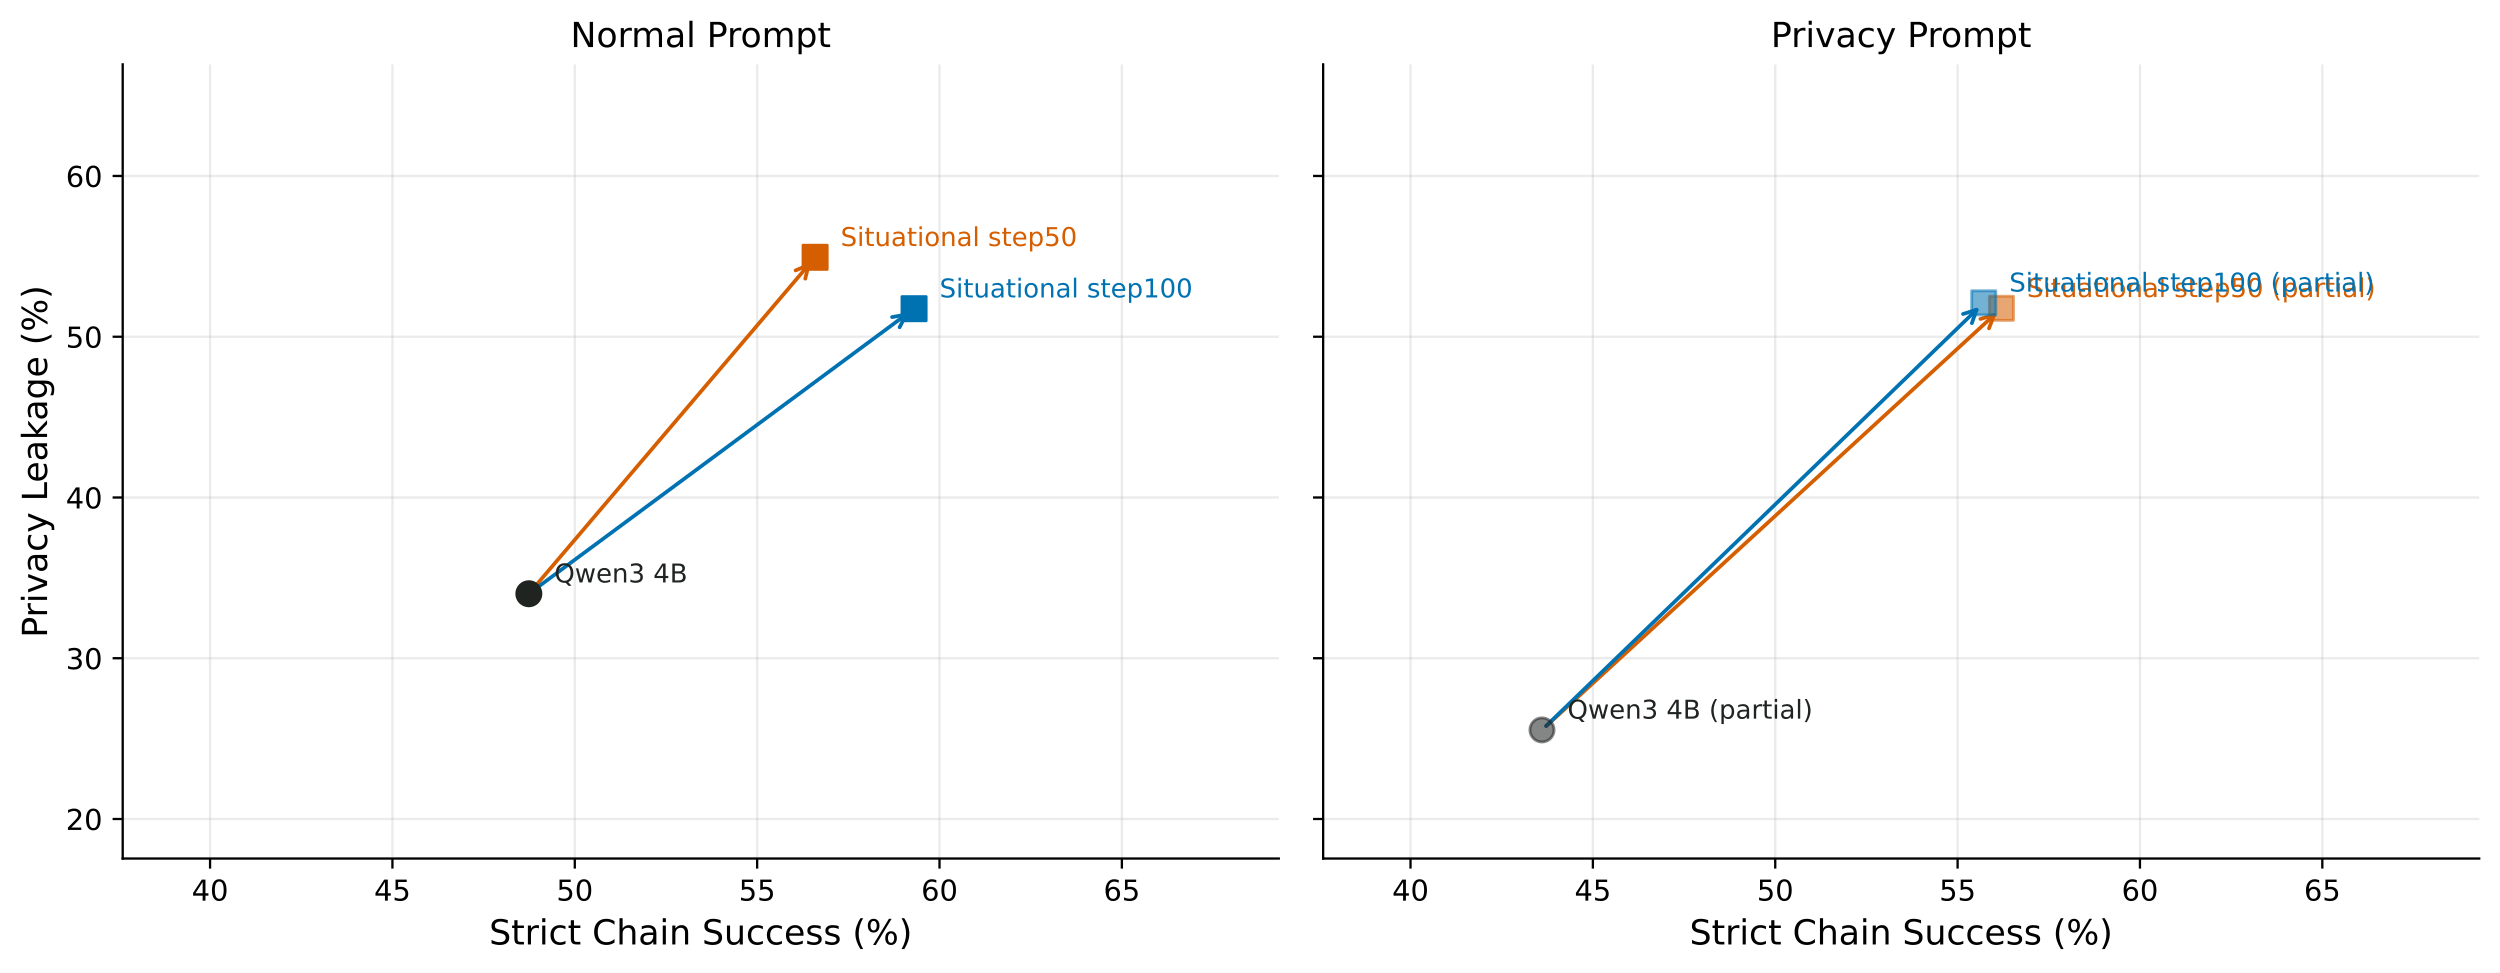
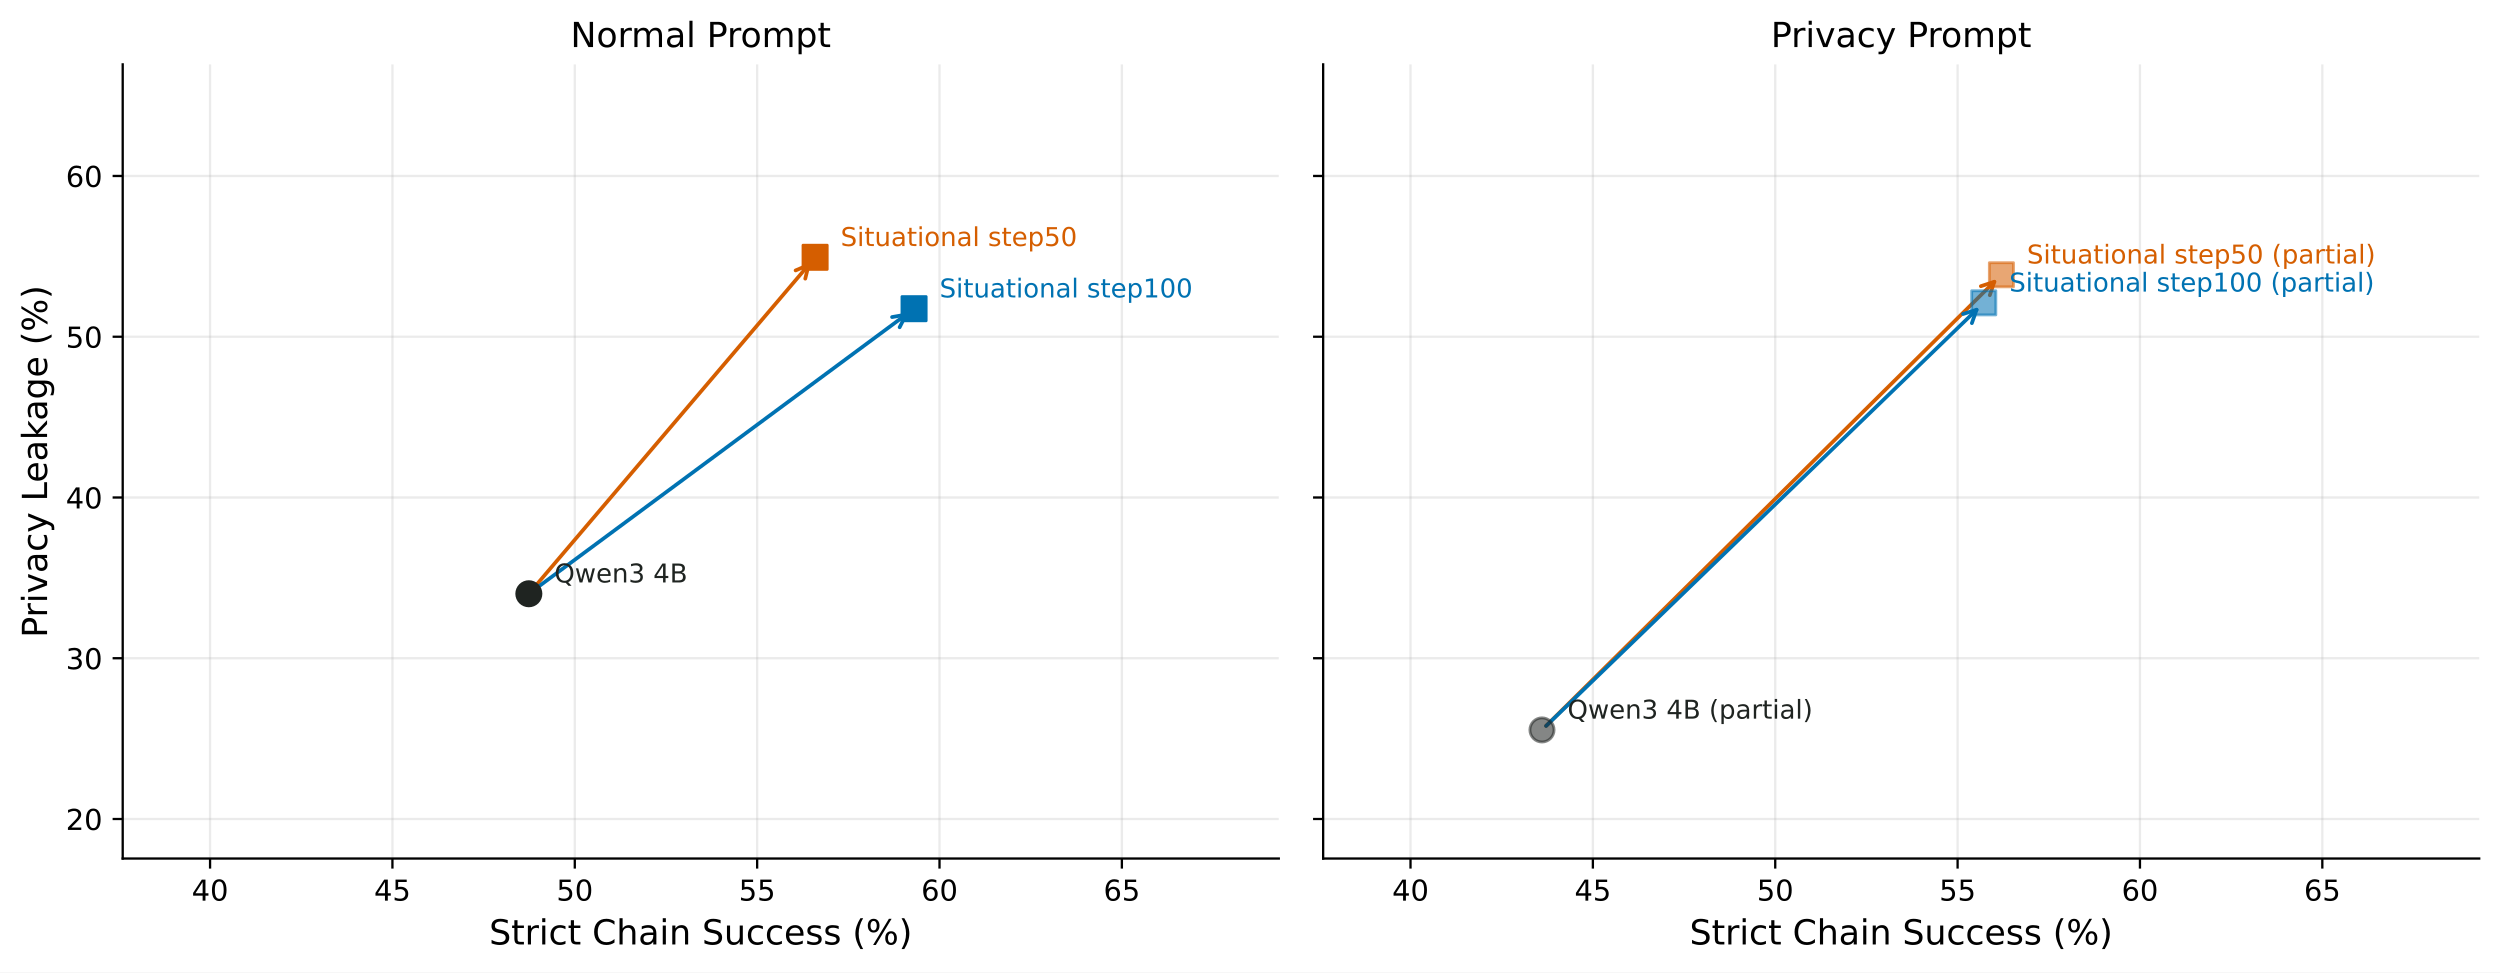
<svg xmlns="http://www.w3.org/2000/svg" xmlns:xlink="http://www.w3.org/1999/xlink" width="866.706pt" height="337.13pt" viewBox="0 0 866.706 337.13" version="1.1">
  <defs>
    <style type="text/css">*{stroke-linejoin: round; stroke-linecap: butt}</style>
  </defs>
  <g id="figure_1">
    <g id="patch_1">
      <path d="M 0 337.13 L 866.706 337.13 L 866.706 0 L 0 0 z " style="fill: #ffffff" />
    </g>
    <g id="axes_1">
      <g id="patch_2">
        <path d="M 42.539 297.638 L 443.333 297.638 L 443.333 22.318 L 42.539 22.318 z " style="fill: #ffffff" />
      </g>
      <g id="matplotlib.axis_1">
        <g id="xtick_1">
          <g id="line2d_1">
-             <path d="M 72.826 297.638 L 72.826 22.318 " clip-path="url(#p9b11395cad)" style="fill: none; stroke: #b0b0b0; stroke-opacity: 0.25; stroke-width: 0.8; stroke-linecap: square" />
+             <path d="M 72.826 297.638 L 72.826 22.318 " clip-path="url(#p62e63df854)" style="fill: none; stroke: #b0b0b0; stroke-opacity: 0.25; stroke-width: 0.8; stroke-linecap: square" />
          </g>
          <g id="line2d_2">
            <defs>
-               <path id="m1a7036f1f3" d="M 0 0 L 0 3.5 " style="stroke: #000000; stroke-width: 0.8" />
+               <path id="mc1a164fa19" d="M 0 0 L 0 3.5 " style="stroke: #000000; stroke-width: 0.8" />
            </defs>
            <g>
-               <use xlink:href="#m1a7036f1f3" x="72.826" y="297.638" style="stroke: #000000; stroke-width: 0.8" />
+               <use xlink:href="#mc1a164fa19" x="72.826" y="297.638" style="stroke: #000000; stroke-width: 0.8" />
            </g>
          </g>
          <g id="text_1">
            <text style="font-size: 10px; font-family: 'DejaVu Sans', 'Bitstream Vera Sans', 'Computer Modern Sans Serif', 'Lucida Grande', 'Verdana', 'Geneva', 'Lucid', 'Arial', 'Helvetica', 'Avant Garde', sans-serif; text-anchor: middle" x="72.826" y="312.237" transform="rotate(-0 72.82617 312.2366)">40</text>
          </g>
        </g>
        <g id="xtick_2">
          <g id="line2d_3">
-             <path d="M 136.047 297.638 L 136.047 22.318 " clip-path="url(#p9b11395cad)" style="fill: none; stroke: #b0b0b0; stroke-opacity: 0.25; stroke-width: 0.8; stroke-linecap: square" />
+             <path d="M 136.047 297.638 L 136.047 22.318 " clip-path="url(#p62e63df854)" style="fill: none; stroke: #b0b0b0; stroke-opacity: 0.25; stroke-width: 0.8; stroke-linecap: square" />
          </g>
          <g id="line2d_4">
            <g>
-               <use xlink:href="#m1a7036f1f3" x="136.047" y="297.638" style="stroke: #000000; stroke-width: 0.8" />
+               <use xlink:href="#mc1a164fa19" x="136.047" y="297.638" style="stroke: #000000; stroke-width: 0.8" />
            </g>
          </g>
          <g id="text_2">
            <text style="font-size: 10px; font-family: 'DejaVu Sans', 'Bitstream Vera Sans', 'Computer Modern Sans Serif', 'Lucida Grande', 'Verdana', 'Geneva', 'Lucid', 'Arial', 'Helvetica', 'Avant Garde', sans-serif; text-anchor: middle" x="136.047" y="312.237" transform="rotate(-0 136.0475 312.2366)">45</text>
          </g>
        </g>
        <g id="xtick_3">
          <g id="line2d_5">
-             <path d="M 199.269 297.638 L 199.269 22.318 " clip-path="url(#p9b11395cad)" style="fill: none; stroke: #b0b0b0; stroke-opacity: 0.25; stroke-width: 0.8; stroke-linecap: square" />
+             <path d="M 199.269 297.638 L 199.269 22.318 " clip-path="url(#p62e63df854)" style="fill: none; stroke: #b0b0b0; stroke-opacity: 0.25; stroke-width: 0.8; stroke-linecap: square" />
          </g>
          <g id="line2d_6">
            <g>
-               <use xlink:href="#m1a7036f1f3" x="199.269" y="297.638" style="stroke: #000000; stroke-width: 0.8" />
+               <use xlink:href="#mc1a164fa19" x="199.269" y="297.638" style="stroke: #000000; stroke-width: 0.8" />
            </g>
          </g>
          <g id="text_3">
            <text style="font-size: 10px; font-family: 'DejaVu Sans', 'Bitstream Vera Sans', 'Computer Modern Sans Serif', 'Lucida Grande', 'Verdana', 'Geneva', 'Lucid', 'Arial', 'Helvetica', 'Avant Garde', sans-serif; text-anchor: middle" x="199.269" y="312.237" transform="rotate(-0 199.2688 312.2366)">50</text>
          </g>
        </g>
        <g id="xtick_4">
          <g id="line2d_7">
-             <path d="M 262.49 297.638 L 262.49 22.318 " clip-path="url(#p9b11395cad)" style="fill: none; stroke: #b0b0b0; stroke-opacity: 0.25; stroke-width: 0.8; stroke-linecap: square" />
+             <path d="M 262.49 297.638 L 262.49 22.318 " clip-path="url(#p62e63df854)" style="fill: none; stroke: #b0b0b0; stroke-opacity: 0.25; stroke-width: 0.8; stroke-linecap: square" />
          </g>
          <g id="line2d_8">
            <g>
-               <use xlink:href="#m1a7036f1f3" x="262.49" y="297.638" style="stroke: #000000; stroke-width: 0.8" />
+               <use xlink:href="#mc1a164fa19" x="262.49" y="297.638" style="stroke: #000000; stroke-width: 0.8" />
            </g>
          </g>
          <g id="text_4">
            <text style="font-size: 10px; font-family: 'DejaVu Sans', 'Bitstream Vera Sans', 'Computer Modern Sans Serif', 'Lucida Grande', 'Verdana', 'Geneva', 'Lucid', 'Arial', 'Helvetica', 'Avant Garde', sans-serif; text-anchor: middle" x="262.49" y="312.237" transform="rotate(-0 262.4901 312.2366)">55</text>
          </g>
        </g>
        <g id="xtick_5">
          <g id="line2d_9">
-             <path d="M 325.711 297.638 L 325.711 22.318 " clip-path="url(#p9b11395cad)" style="fill: none; stroke: #b0b0b0; stroke-opacity: 0.25; stroke-width: 0.8; stroke-linecap: square" />
+             <path d="M 325.711 297.638 L 325.711 22.318 " clip-path="url(#p62e63df854)" style="fill: none; stroke: #b0b0b0; stroke-opacity: 0.25; stroke-width: 0.8; stroke-linecap: square" />
          </g>
          <g id="line2d_10">
            <g>
-               <use xlink:href="#m1a7036f1f3" x="325.711" y="297.638" style="stroke: #000000; stroke-width: 0.8" />
+               <use xlink:href="#mc1a164fa19" x="325.711" y="297.638" style="stroke: #000000; stroke-width: 0.8" />
            </g>
          </g>
          <g id="text_5">
            <text style="font-size: 10px; font-family: 'DejaVu Sans', 'Bitstream Vera Sans', 'Computer Modern Sans Serif', 'Lucida Grande', 'Verdana', 'Geneva', 'Lucid', 'Arial', 'Helvetica', 'Avant Garde', sans-serif; text-anchor: middle" x="325.711" y="312.237" transform="rotate(-0 325.7114 312.2366)">60</text>
          </g>
        </g>
        <g id="xtick_6">
          <g id="line2d_11">
-             <path d="M 388.933 297.638 L 388.933 22.318 " clip-path="url(#p9b11395cad)" style="fill: none; stroke: #b0b0b0; stroke-opacity: 0.25; stroke-width: 0.8; stroke-linecap: square" />
+             <path d="M 388.933 297.638 L 388.933 22.318 " clip-path="url(#p62e63df854)" style="fill: none; stroke: #b0b0b0; stroke-opacity: 0.25; stroke-width: 0.8; stroke-linecap: square" />
          </g>
          <g id="line2d_12">
            <g>
-               <use xlink:href="#m1a7036f1f3" x="388.933" y="297.638" style="stroke: #000000; stroke-width: 0.8" />
+               <use xlink:href="#mc1a164fa19" x="388.933" y="297.638" style="stroke: #000000; stroke-width: 0.8" />
            </g>
          </g>
          <g id="text_6">
            <text style="font-size: 10px; font-family: 'DejaVu Sans', 'Bitstream Vera Sans', 'Computer Modern Sans Serif', 'Lucida Grande', 'Verdana', 'Geneva', 'Lucid', 'Arial', 'Helvetica', 'Avant Garde', sans-serif; text-anchor: middle" x="388.933" y="312.237" transform="rotate(-0 388.9328 312.2366)">65</text>
          </g>
        </g>
        <g id="text_7">
          <text style="font-size: 12px; font-family: 'DejaVu Sans', 'Bitstream Vera Sans', 'Computer Modern Sans Serif', 'Lucida Grande', 'Verdana', 'Geneva', 'Lucid', 'Arial', 'Helvetica', 'Avant Garde', sans-serif; text-anchor: middle" x="242.936" y="327.434" transform="rotate(-0 242.9356 327.4344)">Strict Chain Success (%)</text>
        </g>
      </g>
      <g id="matplotlib.axis_2">
        <g id="ytick_1">
          <g id="line2d_13">
-             <path d="M 42.539 283.932 L 443.333 283.932 " clip-path="url(#p9b11395cad)" style="fill: none; stroke: #b0b0b0; stroke-opacity: 0.25; stroke-width: 0.8; stroke-linecap: square" />
+             <path d="M 42.539 283.932 L 443.333 283.932 " clip-path="url(#p62e63df854)" style="fill: none; stroke: #b0b0b0; stroke-opacity: 0.25; stroke-width: 0.8; stroke-linecap: square" />
          </g>
          <g id="line2d_14">
            <defs>
-               <path id="m51f4a30ab0" d="M 0 0 L -3.5 0 " style="stroke: #000000; stroke-width: 0.8" />
+               <path id="m918d86590e" d="M 0 0 L -3.5 0 " style="stroke: #000000; stroke-width: 0.8" />
            </defs>
            <g>
-               <use xlink:href="#m51f4a30ab0" x="42.539" y="283.932" style="stroke: #000000; stroke-width: 0.8" />
+               <use xlink:href="#m918d86590e" x="42.539" y="283.932" style="stroke: #000000; stroke-width: 0.8" />
            </g>
          </g>
          <g id="text_8">
            <text style="font-size: 10px; font-family: 'DejaVu Sans', 'Bitstream Vera Sans', 'Computer Modern Sans Serif', 'Lucida Grande', 'Verdana', 'Geneva', 'Lucid', 'Arial', 'Helvetica', 'Avant Garde', sans-serif; text-anchor: end" x="35.539" y="287.731" transform="rotate(-0 35.53875 287.7312)">20</text>
          </g>
        </g>
        <g id="ytick_2">
          <g id="line2d_15">
-             <path d="M 42.539 228.201 L 443.333 228.201 " clip-path="url(#p9b11395cad)" style="fill: none; stroke: #b0b0b0; stroke-opacity: 0.25; stroke-width: 0.8; stroke-linecap: square" />
+             <path d="M 42.539 228.201 L 443.333 228.201 " clip-path="url(#p62e63df854)" style="fill: none; stroke: #b0b0b0; stroke-opacity: 0.25; stroke-width: 0.8; stroke-linecap: square" />
          </g>
          <g id="line2d_16">
            <g>
-               <use xlink:href="#m51f4a30ab0" x="42.539" y="228.201" style="stroke: #000000; stroke-width: 0.8" />
+               <use xlink:href="#m918d86590e" x="42.539" y="228.201" style="stroke: #000000; stroke-width: 0.8" />
            </g>
          </g>
          <g id="text_9">
            <text style="font-size: 10px; font-family: 'DejaVu Sans', 'Bitstream Vera Sans', 'Computer Modern Sans Serif', 'Lucida Grande', 'Verdana', 'Geneva', 'Lucid', 'Arial', 'Helvetica', 'Avant Garde', sans-serif; text-anchor: end" x="35.539" y="232" transform="rotate(-0 35.53875 231.9997)">30</text>
          </g>
        </g>
        <g id="ytick_3">
          <g id="line2d_17">
-             <path d="M 42.539 172.469 L 443.333 172.469 " clip-path="url(#p9b11395cad)" style="fill: none; stroke: #b0b0b0; stroke-opacity: 0.25; stroke-width: 0.8; stroke-linecap: square" />
+             <path d="M 42.539 172.469 L 443.333 172.469 " clip-path="url(#p62e63df854)" style="fill: none; stroke: #b0b0b0; stroke-opacity: 0.25; stroke-width: 0.8; stroke-linecap: square" />
          </g>
          <g id="line2d_18">
            <g>
-               <use xlink:href="#m51f4a30ab0" x="42.539" y="172.469" style="stroke: #000000; stroke-width: 0.8" />
+               <use xlink:href="#m918d86590e" x="42.539" y="172.469" style="stroke: #000000; stroke-width: 0.8" />
            </g>
          </g>
          <g id="text_10">
            <text style="font-size: 10px; font-family: 'DejaVu Sans', 'Bitstream Vera Sans', 'Computer Modern Sans Serif', 'Lucida Grande', 'Verdana', 'Geneva', 'Lucid', 'Arial', 'Helvetica', 'Avant Garde', sans-serif; text-anchor: end" x="35.539" y="176.268" transform="rotate(-0 35.53875 176.2683)">40</text>
          </g>
        </g>
        <g id="ytick_4">
          <g id="line2d_19">
-             <path d="M 42.539 116.738 L 443.333 116.738 " clip-path="url(#p9b11395cad)" style="fill: none; stroke: #b0b0b0; stroke-opacity: 0.25; stroke-width: 0.8; stroke-linecap: square" />
+             <path d="M 42.539 116.738 L 443.333 116.738 " clip-path="url(#p62e63df854)" style="fill: none; stroke: #b0b0b0; stroke-opacity: 0.25; stroke-width: 0.8; stroke-linecap: square" />
          </g>
          <g id="line2d_20">
            <g>
-               <use xlink:href="#m51f4a30ab0" x="42.539" y="116.738" style="stroke: #000000; stroke-width: 0.8" />
+               <use xlink:href="#m918d86590e" x="42.539" y="116.738" style="stroke: #000000; stroke-width: 0.8" />
            </g>
          </g>
          <g id="text_11">
            <text style="font-size: 10px; font-family: 'DejaVu Sans', 'Bitstream Vera Sans', 'Computer Modern Sans Serif', 'Lucida Grande', 'Verdana', 'Geneva', 'Lucid', 'Arial', 'Helvetica', 'Avant Garde', sans-serif; text-anchor: end" x="35.539" y="120.537" transform="rotate(-0 35.53875 120.5368)">50</text>
          </g>
        </g>
        <g id="ytick_5">
          <g id="line2d_21">
-             <path d="M 42.539 61.006 L 443.333 61.006 " clip-path="url(#p9b11395cad)" style="fill: none; stroke: #b0b0b0; stroke-opacity: 0.25; stroke-width: 0.8; stroke-linecap: square" />
+             <path d="M 42.539 61.006 L 443.333 61.006 " clip-path="url(#p62e63df854)" style="fill: none; stroke: #b0b0b0; stroke-opacity: 0.25; stroke-width: 0.8; stroke-linecap: square" />
          </g>
          <g id="line2d_22">
            <g>
-               <use xlink:href="#m51f4a30ab0" x="42.539" y="61.006" style="stroke: #000000; stroke-width: 0.8" />
+               <use xlink:href="#m918d86590e" x="42.539" y="61.006" style="stroke: #000000; stroke-width: 0.8" />
            </g>
          </g>
          <g id="text_12">
            <text style="font-size: 10px; font-family: 'DejaVu Sans', 'Bitstream Vera Sans', 'Computer Modern Sans Serif', 'Lucida Grande', 'Verdana', 'Geneva', 'Lucid', 'Arial', 'Helvetica', 'Avant Garde', sans-serif; text-anchor: end" x="35.539" y="64.805" transform="rotate(-0 35.53875 64.80535)">60</text>
          </g>
        </g>
        <g id="text_13">
          <text style="font-size: 12px; font-family: 'DejaVu Sans', 'Bitstream Vera Sans', 'Computer Modern Sans Serif', 'Lucida Grande', 'Verdana', 'Geneva', 'Lucid', 'Arial', 'Helvetica', 'Avant Garde', sans-serif; text-anchor: middle" x="16.318" y="159.978" transform="rotate(-90 16.31812 159.9781)">Privacy Leakage (%)</text>
        </g>
      </g>
      <g id="patch_3">
        <path d="M 184.634 204.323 Q 232.962 147.52 280.348 91.824 " style="fill: none; stroke: #d55e00; stroke-width: 1.3; stroke-linecap: round" />
        <path d="M 275.821 93.75 L 280.348 91.824 L 279.172 96.601 " style="fill: none; stroke: #d55e00; stroke-width: 1.3; stroke-linecap: round" />
      </g>
      <g id="patch_4">
        <path d="M 184.949 204.653 Q 250.115 156.43 314.113 109.072 " style="fill: none; stroke: #0072b2; stroke-width: 1.3; stroke-linecap: round" />
        <path d="M 309.267 109.921 L 314.113 109.072 L 311.885 113.458 " style="fill: none; stroke: #0072b2; stroke-width: 1.3; stroke-linecap: round" />
      </g>
      <g id="patch_5">
        <path d="M 42.539 297.638 L 42.539 22.318 " style="fill: none; stroke: #000000; stroke-width: 0.8; stroke-linejoin: miter; stroke-linecap: square" />
      </g>
      <g id="patch_6">
        <path d="M 42.539 297.638 L 443.333 297.638 " style="fill: none; stroke: #000000; stroke-width: 0.8; stroke-linejoin: miter; stroke-linecap: square" />
      </g>
      <g id="PathCollection_1">
        <defs>
-           <path id="mbbc67e477f" d="M 0 4.183 C 1.109 4.183 2.174 3.743 2.958 2.958 C 3.743 2.174 4.183 1.109 4.183 0 C 4.183 -1.109 3.743 -2.174 2.958 -2.958 C 2.174 -3.743 1.109 -4.183 0 -4.183 C -1.109 -4.183 -2.174 -3.743 -2.958 -2.958 C -3.743 -2.174 -4.183 -1.109 -4.183 0 C -4.183 1.109 -3.743 2.174 -2.958 2.958 C -2.174 3.743 -1.109 4.183 0 4.183 z " style="stroke: #1f2421" />
-         </defs>
-         <g clip-path="url(#p9b11395cad)">
-           <use xlink:href="#mbbc67e477f" x="183.341" y="205.843" style="fill: #1f2421; stroke: #1f2421" />
+           <path id="m062140e964" d="M 0 4.183 C 1.109 4.183 2.174 3.743 2.958 2.958 C 3.743 2.174 4.183 1.109 4.183 0 C 4.183 -1.109 3.743 -2.174 2.958 -2.958 C 2.174 -3.743 1.109 -4.183 0 -4.183 C -1.109 -4.183 -2.174 -3.743 -2.958 -2.958 C -3.743 -2.174 -4.183 -1.109 -4.183 0 C -4.183 1.109 -3.743 2.174 -2.958 2.958 C -2.174 3.743 -1.109 4.183 0 4.183 z " style="stroke: #1f2421" />
+         </defs>
+         <g clip-path="url(#p62e63df854)">
+           <use xlink:href="#m062140e964" x="183.341" y="205.843" style="fill: #1f2421; stroke: #1f2421" />
        </g>
      </g>
      <g id="text_14">
        <text style="font-size: 9px; font-family: 'DejaVu Sans', 'Bitstream Vera Sans', 'Computer Modern Sans Serif', 'Lucida Grande', 'Verdana', 'Geneva', 'Lucid', 'Arial', 'Helvetica', 'Avant Garde', sans-serif; text-anchor: start; fill: #1f2421" x="192.192" y="201.942" transform="rotate(-0 192.1919 201.9419)">Qwen3 4B</text>
      </g>
      <g id="PathCollection_2">
        <defs>
-           <path id="me90b325b13" d="M -4.183 4.183 L 4.183 4.183 L 4.183 -4.183 L -4.183 -4.183 z " style="stroke: #d55e00" />
-         </defs>
-         <g clip-path="url(#p9b11395cad)">
-           <use xlink:href="#me90b325b13" x="282.584" y="89.196" style="fill: #d55e00; stroke: #d55e00" />
+           <path id="mece37dd091" d="M -4.183 4.183 L 4.183 4.183 L 4.183 -4.183 L -4.183 -4.183 z " style="stroke: #d55e00" />
+         </defs>
+         <g clip-path="url(#p62e63df854)">
+           <use xlink:href="#mece37dd091" x="282.584" y="89.196" style="fill: #d55e00; stroke: #d55e00" />
        </g>
      </g>
      <g id="text_15">
        <text style="font-size: 9px; font-family: 'DejaVu Sans', 'Bitstream Vera Sans', 'Computer Modern Sans Serif', 'Lucida Grande', 'Verdana', 'Geneva', 'Lucid', 'Arial', 'Helvetica', 'Avant Garde', sans-serif; text-anchor: start; fill: #d55e00" x="291.435" y="85.295" transform="rotate(-0 291.4347 85.29468)">Situational step50</text>
      </g>
      <g id="PathCollection_3">
        <defs>
-           <path id="m0b33762661" d="M -4.183 4.183 L 4.183 4.183 L 4.183 -4.183 L -4.183 -4.183 z " style="stroke: #0072b2" />
-         </defs>
-         <g clip-path="url(#p9b11395cad)">
-           <use xlink:href="#m0b33762661" x="316.89" y="107.017" style="fill: #0072b2; stroke: #0072b2" />
+           <path id="m3d1a7be777" d="M -4.183 4.183 L 4.183 4.183 L 4.183 -4.183 L -4.183 -4.183 z " style="stroke: #0072b2" />
+         </defs>
+         <g clip-path="url(#p62e63df854)">
+           <use xlink:href="#m3d1a7be777" x="316.89" y="107.017" style="fill: #0072b2; stroke: #0072b2" />
        </g>
      </g>
      <g id="text_16">
        <text style="font-size: 9px; font-family: 'DejaVu Sans', 'Bitstream Vera Sans', 'Computer Modern Sans Serif', 'Lucida Grande', 'Verdana', 'Geneva', 'Lucid', 'Arial', 'Helvetica', 'Avant Garde', sans-serif; text-anchor: start; fill: #0072b2" x="325.741" y="103.116" transform="rotate(-0 325.7409 103.1158)">Situational step100</text>
      </g>
      <g id="text_17">
        <text style="font-size: 12px; font-family: 'DejaVu Sans', 'Bitstream Vera Sans', 'Computer Modern Sans Serif', 'Lucida Grande', 'Verdana', 'Geneva', 'Lucid', 'Arial', 'Helvetica', 'Avant Garde', sans-serif; text-anchor: middle" x="242.936" y="16.318" transform="rotate(-0 242.9356 16.31812)">Normal Prompt</text>
      </g>
    </g>
    <g id="axes_2">
      <g id="patch_7">
        <path d="M 458.713 297.638 L 859.506 297.638 L 859.506 22.318 L 458.713 22.318 z " style="fill: #ffffff" />
      </g>
      <g id="matplotlib.axis_3">
        <g id="xtick_7">
          <g id="line2d_23">
-             <path d="M 489 297.638 L 489 22.318 " clip-path="url(#pdb756ca370)" style="fill: none; stroke: #b0b0b0; stroke-opacity: 0.25; stroke-width: 0.8; stroke-linecap: square" />
+             <path d="M 489 297.638 L 489 22.318 " clip-path="url(#pceae0c6295)" style="fill: none; stroke: #b0b0b0; stroke-opacity: 0.25; stroke-width: 0.8; stroke-linecap: square" />
          </g>
          <g id="line2d_24">
            <g>
-               <use xlink:href="#m1a7036f1f3" x="489" y="297.638" style="stroke: #000000; stroke-width: 0.8" />
+               <use xlink:href="#mc1a164fa19" x="489" y="297.638" style="stroke: #000000; stroke-width: 0.8" />
            </g>
          </g>
          <g id="text_18">
            <text style="font-size: 10px; font-family: 'DejaVu Sans', 'Bitstream Vera Sans', 'Computer Modern Sans Serif', 'Lucida Grande', 'Verdana', 'Geneva', 'Lucid', 'Arial', 'Helvetica', 'Avant Garde', sans-serif; text-anchor: middle" x="489" y="312.237" transform="rotate(-0 488.9999 312.2366)">40</text>
          </g>
        </g>
        <g id="xtick_8">
          <g id="line2d_25">
-             <path d="M 552.221 297.638 L 552.221 22.318 " clip-path="url(#pdb756ca370)" style="fill: none; stroke: #b0b0b0; stroke-opacity: 0.25; stroke-width: 0.8; stroke-linecap: square" />
+             <path d="M 552.221 297.638 L 552.221 22.318 " clip-path="url(#pceae0c6295)" style="fill: none; stroke: #b0b0b0; stroke-opacity: 0.25; stroke-width: 0.8; stroke-linecap: square" />
          </g>
          <g id="line2d_26">
            <g>
-               <use xlink:href="#m1a7036f1f3" x="552.221" y="297.638" style="stroke: #000000; stroke-width: 0.8" />
+               <use xlink:href="#mc1a164fa19" x="552.221" y="297.638" style="stroke: #000000; stroke-width: 0.8" />
            </g>
          </g>
          <g id="text_19">
            <text style="font-size: 10px; font-family: 'DejaVu Sans', 'Bitstream Vera Sans', 'Computer Modern Sans Serif', 'Lucida Grande', 'Verdana', 'Geneva', 'Lucid', 'Arial', 'Helvetica', 'Avant Garde', sans-serif; text-anchor: middle" x="552.221" y="312.237" transform="rotate(-0 552.2212 312.2366)">45</text>
          </g>
        </g>
        <g id="xtick_9">
          <g id="line2d_27">
-             <path d="M 615.443 297.638 L 615.443 22.318 " clip-path="url(#pdb756ca370)" style="fill: none; stroke: #b0b0b0; stroke-opacity: 0.25; stroke-width: 0.8; stroke-linecap: square" />
+             <path d="M 615.443 297.638 L 615.443 22.318 " clip-path="url(#pceae0c6295)" style="fill: none; stroke: #b0b0b0; stroke-opacity: 0.25; stroke-width: 0.8; stroke-linecap: square" />
          </g>
          <g id="line2d_28">
            <g>
-               <use xlink:href="#m1a7036f1f3" x="615.443" y="297.638" style="stroke: #000000; stroke-width: 0.8" />
+               <use xlink:href="#mc1a164fa19" x="615.443" y="297.638" style="stroke: #000000; stroke-width: 0.8" />
            </g>
          </g>
          <g id="text_20">
            <text style="font-size: 10px; font-family: 'DejaVu Sans', 'Bitstream Vera Sans', 'Computer Modern Sans Serif', 'Lucida Grande', 'Verdana', 'Geneva', 'Lucid', 'Arial', 'Helvetica', 'Avant Garde', sans-serif; text-anchor: middle" x="615.443" y="312.237" transform="rotate(-0 615.4426 312.2366)">50</text>
          </g>
        </g>
        <g id="xtick_10">
          <g id="line2d_29">
-             <path d="M 678.664 297.638 L 678.664 22.318 " clip-path="url(#pdb756ca370)" style="fill: none; stroke: #b0b0b0; stroke-opacity: 0.25; stroke-width: 0.8; stroke-linecap: square" />
+             <path d="M 678.664 297.638 L 678.664 22.318 " clip-path="url(#pceae0c6295)" style="fill: none; stroke: #b0b0b0; stroke-opacity: 0.25; stroke-width: 0.8; stroke-linecap: square" />
          </g>
          <g id="line2d_30">
            <g>
-               <use xlink:href="#m1a7036f1f3" x="678.664" y="297.638" style="stroke: #000000; stroke-width: 0.8" />
+               <use xlink:href="#mc1a164fa19" x="678.664" y="297.638" style="stroke: #000000; stroke-width: 0.8" />
            </g>
          </g>
          <g id="text_21">
            <text style="font-size: 10px; font-family: 'DejaVu Sans', 'Bitstream Vera Sans', 'Computer Modern Sans Serif', 'Lucida Grande', 'Verdana', 'Geneva', 'Lucid', 'Arial', 'Helvetica', 'Avant Garde', sans-serif; text-anchor: middle" x="678.664" y="312.237" transform="rotate(-0 678.6639 312.2366)">55</text>
          </g>
        </g>
        <g id="xtick_11">
          <g id="line2d_31">
-             <path d="M 741.885 297.638 L 741.885 22.318 " clip-path="url(#pdb756ca370)" style="fill: none; stroke: #b0b0b0; stroke-opacity: 0.25; stroke-width: 0.8; stroke-linecap: square" />
+             <path d="M 741.885 297.638 L 741.885 22.318 " clip-path="url(#pceae0c6295)" style="fill: none; stroke: #b0b0b0; stroke-opacity: 0.25; stroke-width: 0.8; stroke-linecap: square" />
          </g>
          <g id="line2d_32">
            <g>
-               <use xlink:href="#m1a7036f1f3" x="741.885" y="297.638" style="stroke: #000000; stroke-width: 0.8" />
+               <use xlink:href="#mc1a164fa19" x="741.885" y="297.638" style="stroke: #000000; stroke-width: 0.8" />
            </g>
          </g>
          <g id="text_22">
            <text style="font-size: 10px; font-family: 'DejaVu Sans', 'Bitstream Vera Sans', 'Computer Modern Sans Serif', 'Lucida Grande', 'Verdana', 'Geneva', 'Lucid', 'Arial', 'Helvetica', 'Avant Garde', sans-serif; text-anchor: middle" x="741.885" y="312.237" transform="rotate(-0 741.8852 312.2366)">60</text>
          </g>
        </g>
        <g id="xtick_12">
          <g id="line2d_33">
-             <path d="M 805.107 297.638 L 805.107 22.318 " clip-path="url(#pdb756ca370)" style="fill: none; stroke: #b0b0b0; stroke-opacity: 0.25; stroke-width: 0.8; stroke-linecap: square" />
+             <path d="M 805.107 297.638 L 805.107 22.318 " clip-path="url(#pceae0c6295)" style="fill: none; stroke: #b0b0b0; stroke-opacity: 0.25; stroke-width: 0.8; stroke-linecap: square" />
          </g>
          <g id="line2d_34">
            <g>
-               <use xlink:href="#m1a7036f1f3" x="805.107" y="297.638" style="stroke: #000000; stroke-width: 0.8" />
+               <use xlink:href="#mc1a164fa19" x="805.107" y="297.638" style="stroke: #000000; stroke-width: 0.8" />
            </g>
          </g>
          <g id="text_23">
            <text style="font-size: 10px; font-family: 'DejaVu Sans', 'Bitstream Vera Sans', 'Computer Modern Sans Serif', 'Lucida Grande', 'Verdana', 'Geneva', 'Lucid', 'Arial', 'Helvetica', 'Avant Garde', sans-serif; text-anchor: middle" x="805.107" y="312.237" transform="rotate(-0 805.1065 312.2366)">65</text>
          </g>
        </g>
        <g id="text_24">
          <text style="font-size: 12px; font-family: 'DejaVu Sans', 'Bitstream Vera Sans', 'Computer Modern Sans Serif', 'Lucida Grande', 'Verdana', 'Geneva', 'Lucid', 'Arial', 'Helvetica', 'Avant Garde', sans-serif; text-anchor: middle" x="659.109" y="327.434" transform="rotate(-0 659.1094 327.4344)">Strict Chain Success (%)</text>
        </g>
      </g>
      <g id="matplotlib.axis_4">
        <g id="ytick_6">
          <g id="line2d_35">
-             <path d="M 458.713 283.932 L 859.506 283.932 " clip-path="url(#pdb756ca370)" style="fill: none; stroke: #b0b0b0; stroke-opacity: 0.25; stroke-width: 0.8; stroke-linecap: square" />
+             <path d="M 458.713 283.932 L 859.506 283.932 " clip-path="url(#pceae0c6295)" style="fill: none; stroke: #b0b0b0; stroke-opacity: 0.25; stroke-width: 0.8; stroke-linecap: square" />
          </g>
          <g id="line2d_36">
            <g>
-               <use xlink:href="#m51f4a30ab0" x="458.713" y="283.932" style="stroke: #000000; stroke-width: 0.8" />
+               <use xlink:href="#m918d86590e" x="458.713" y="283.932" style="stroke: #000000; stroke-width: 0.8" />
            </g>
          </g>
        </g>
        <g id="ytick_7">
          <g id="line2d_37">
-             <path d="M 458.713 228.201 L 859.506 228.201 " clip-path="url(#pdb756ca370)" style="fill: none; stroke: #b0b0b0; stroke-opacity: 0.25; stroke-width: 0.8; stroke-linecap: square" />
+             <path d="M 458.713 228.201 L 859.506 228.201 " clip-path="url(#pceae0c6295)" style="fill: none; stroke: #b0b0b0; stroke-opacity: 0.25; stroke-width: 0.8; stroke-linecap: square" />
          </g>
          <g id="line2d_38">
            <g>
-               <use xlink:href="#m51f4a30ab0" x="458.713" y="228.201" style="stroke: #000000; stroke-width: 0.8" />
+               <use xlink:href="#m918d86590e" x="458.713" y="228.201" style="stroke: #000000; stroke-width: 0.8" />
            </g>
          </g>
        </g>
        <g id="ytick_8">
          <g id="line2d_39">
-             <path d="M 458.713 172.469 L 859.506 172.469 " clip-path="url(#pdb756ca370)" style="fill: none; stroke: #b0b0b0; stroke-opacity: 0.25; stroke-width: 0.8; stroke-linecap: square" />
+             <path d="M 458.713 172.469 L 859.506 172.469 " clip-path="url(#pceae0c6295)" style="fill: none; stroke: #b0b0b0; stroke-opacity: 0.25; stroke-width: 0.8; stroke-linecap: square" />
          </g>
          <g id="line2d_40">
            <g>
-               <use xlink:href="#m51f4a30ab0" x="458.713" y="172.469" style="stroke: #000000; stroke-width: 0.8" />
+               <use xlink:href="#m918d86590e" x="458.713" y="172.469" style="stroke: #000000; stroke-width: 0.8" />
            </g>
          </g>
        </g>
        <g id="ytick_9">
          <g id="line2d_41">
-             <path d="M 458.713 116.738 L 859.506 116.738 " clip-path="url(#pdb756ca370)" style="fill: none; stroke: #b0b0b0; stroke-opacity: 0.25; stroke-width: 0.8; stroke-linecap: square" />
+             <path d="M 458.713 116.738 L 859.506 116.738 " clip-path="url(#pceae0c6295)" style="fill: none; stroke: #b0b0b0; stroke-opacity: 0.25; stroke-width: 0.8; stroke-linecap: square" />
          </g>
          <g id="line2d_42">
            <g>
-               <use xlink:href="#m51f4a30ab0" x="458.713" y="116.738" style="stroke: #000000; stroke-width: 0.8" />
+               <use xlink:href="#m918d86590e" x="458.713" y="116.738" style="stroke: #000000; stroke-width: 0.8" />
            </g>
          </g>
        </g>
        <g id="ytick_10">
          <g id="line2d_43">
-             <path d="M 458.713 61.006 L 859.506 61.006 " clip-path="url(#pdb756ca370)" style="fill: none; stroke: #b0b0b0; stroke-opacity: 0.25; stroke-width: 0.8; stroke-linecap: square" />
+             <path d="M 458.713 61.006 L 859.506 61.006 " clip-path="url(#pceae0c6295)" style="fill: none; stroke: #b0b0b0; stroke-opacity: 0.25; stroke-width: 0.8; stroke-linecap: square" />
          </g>
          <g id="line2d_44">
            <g>
-               <use xlink:href="#m51f4a30ab0" x="458.713" y="61.006" style="stroke: #000000; stroke-width: 0.8" />
+               <use xlink:href="#m918d86590e" x="458.713" y="61.006" style="stroke: #000000; stroke-width: 0.8" />
            </g>
          </g>
        </g>
      </g>
      <g id="patch_8">
-         <path d="M 536.053 251.699 Q 614.219 179.969 691.315 109.222 " style="fill: none; stroke: #d55e00; stroke-width: 1.3; stroke-linecap: round" />
-         <path d="M 686.585 110.576 L 691.315 109.222 L 689.56 113.818 " style="fill: none; stroke: #d55e00; stroke-width: 1.3; stroke-linecap: round" />
+         <path d="M 536 251.644 Q 614.219 174.153 691.405 97.684 " style="fill: none; stroke: #d55e00; stroke-width: 1.3; stroke-linecap: round" />
+         <path d="M 686.731 99.217 L 691.405 97.684 L 689.828 102.343 " style="fill: none; stroke: #d55e00; stroke-width: 1.3; stroke-linecap: round" />
      </g>
      <g id="patch_9">
        <path d="M 536.015 251.663 Q 611.154 179.018 685.248 107.383 " style="fill: none; stroke: #0072b2; stroke-width: 1.3; stroke-linecap: round" />
        <path d="M 680.555 108.86 L 685.248 107.383 L 683.614 112.023 " style="fill: none; stroke: #0072b2; stroke-width: 1.3; stroke-linecap: round" />
      </g>
      <g id="patch_10">
        <path d="M 458.713 297.638 L 458.713 22.318 " style="fill: none; stroke: #000000; stroke-width: 0.8; stroke-linejoin: miter; stroke-linecap: square" />
      </g>
      <g id="patch_11">
        <path d="M 458.713 297.638 L 859.506 297.638 " style="fill: none; stroke: #000000; stroke-width: 0.8; stroke-linejoin: miter; stroke-linecap: square" />
      </g>
      <g id="PathCollection_4">
        <defs>
-           <path id="mcf76134b2a" d="M 0 4.183 C 1.109 4.183 2.174 3.743 2.958 2.958 C 3.743 2.174 4.183 1.109 4.183 0 C 4.183 -1.109 3.743 -2.174 2.958 -2.958 C 2.174 -3.743 1.109 -4.183 0 -4.183 C -1.109 -4.183 -2.174 -3.743 -2.958 -2.958 C -3.743 -2.174 -4.183 -1.109 -4.183 0 C -4.183 1.109 -3.743 2.174 -2.958 2.958 C -2.174 3.743 -1.109 4.183 0 4.183 z " style="stroke: #1f2421; stroke-opacity: 0.55" />
-         </defs>
-         <g clip-path="url(#pdb756ca370)">
-           <use xlink:href="#mcf76134b2a" x="534.578" y="253.053" style="fill: #1f2421; fill-opacity: 0.55; stroke: #1f2421; stroke-opacity: 0.55" />
+           <path id="m22a2c76f0d" d="M 0 4.183 C 1.109 4.183 2.174 3.743 2.958 2.958 C 3.743 2.174 4.183 1.109 4.183 0 C 4.183 -1.109 3.743 -2.174 2.958 -2.958 C 2.174 -3.743 1.109 -4.183 0 -4.183 C -1.109 -4.183 -2.174 -3.743 -2.958 -2.958 C -3.743 -2.174 -4.183 -1.109 -4.183 0 C -4.183 1.109 -3.743 2.174 -2.958 2.958 C -2.174 3.743 -1.109 4.183 0 4.183 z " style="stroke: #1f2421; stroke-opacity: 0.55" />
+         </defs>
+         <g clip-path="url(#pceae0c6295)">
+           <use xlink:href="#m22a2c76f0d" x="534.578" y="253.053" style="fill: #1f2421; fill-opacity: 0.55; stroke: #1f2421; stroke-opacity: 0.55" />
        </g>
      </g>
      <g id="text_25">
        <text style="font-size: 9px; font-family: 'DejaVu Sans', 'Bitstream Vera Sans', 'Computer Modern Sans Serif', 'Lucida Grande', 'Verdana', 'Geneva', 'Lucid', 'Arial', 'Helvetica', 'Avant Garde', sans-serif; text-anchor: start; fill: #1f2421" x="543.429" y="249.152" transform="rotate(-0 543.4291 249.1518)">Qwen3 4B (partial)</text>
      </g>
      <g id="PathCollection_5">
        <defs>
-           <path id="me5e105ed83" d="M -4.183 4.183 L 4.183 4.183 L 4.183 -4.183 L -4.183 -4.183 z " style="stroke: #d55e00; stroke-opacity: 0.55" />
-         </defs>
-         <g clip-path="url(#pdb756ca370)">
-           <use xlink:href="#me5e105ed83" x="693.857" y="106.889" style="fill: #d55e00; fill-opacity: 0.55; stroke: #d55e00; stroke-opacity: 0.55" />
+           <path id="mb8f3f48f30" d="M -4.183 4.183 L 4.183 4.183 L 4.183 -4.183 L -4.183 -4.183 z " style="stroke: #d55e00; stroke-opacity: 0.55" />
+         </defs>
+         <g clip-path="url(#pceae0c6295)">
+           <use xlink:href="#mb8f3f48f30" x="693.857" y="95.255" style="fill: #d55e00; fill-opacity: 0.55; stroke: #d55e00; stroke-opacity: 0.55" />
        </g>
      </g>
      <g id="text_26">
-         <text style="font-size: 9px; font-family: 'DejaVu Sans', 'Bitstream Vera Sans', 'Computer Modern Sans Serif', 'Lucida Grande', 'Verdana', 'Geneva', 'Lucid', 'Arial', 'Helvetica', 'Avant Garde', sans-serif; text-anchor: start; fill: #d55e00" x="702.708" y="102.988" transform="rotate(-0 702.7076 102.9878)">Situational step50 (partial)</text>
+         <text style="font-size: 9px; font-family: 'DejaVu Sans', 'Bitstream Vera Sans', 'Computer Modern Sans Serif', 'Lucida Grande', 'Verdana', 'Geneva', 'Lucid', 'Arial', 'Helvetica', 'Avant Garde', sans-serif; text-anchor: start; fill: #d55e00" x="702.708" y="91.354" transform="rotate(-0 702.7076 91.35399)">Situational step50 (partial)</text>
      </g>
      <g id="PathCollection_6">
        <defs>
-           <path id="m9b0375aed3" d="M -4.183 4.183 L 4.183 4.183 L 4.183 -4.183 L -4.183 -4.183 z " style="stroke: #0072b2; stroke-opacity: 0.55" />
-         </defs>
-         <g clip-path="url(#pdb756ca370)">
-           <use xlink:href="#m9b0375aed3" x="687.731" y="104.983" style="fill: #0072b2; fill-opacity: 0.55; stroke: #0072b2; stroke-opacity: 0.55" />
+           <path id="m9b1861a1ab" d="M -4.183 4.183 L 4.183 4.183 L 4.183 -4.183 L -4.183 -4.183 z " style="stroke: #0072b2; stroke-opacity: 0.55" />
+         </defs>
+         <g clip-path="url(#pceae0c6295)">
+           <use xlink:href="#m9b1861a1ab" x="687.731" y="104.983" style="fill: #0072b2; fill-opacity: 0.55; stroke: #0072b2; stroke-opacity: 0.55" />
        </g>
      </g>
      <g id="text_27">
        <text style="font-size: 9px; font-family: 'DejaVu Sans', 'Bitstream Vera Sans', 'Computer Modern Sans Serif', 'Lucida Grande', 'Verdana', 'Geneva', 'Lucid', 'Arial', 'Helvetica', 'Avant Garde', sans-serif; text-anchor: start; fill: #0072b2" x="696.581" y="101.082" transform="rotate(-0 696.5815 101.0816)">Situational step100 (partial)</text>
      </g>
      <g id="text_28">
        <text style="font-size: 12px; font-family: 'DejaVu Sans', 'Bitstream Vera Sans', 'Computer Modern Sans Serif', 'Lucida Grande', 'Verdana', 'Geneva', 'Lucid', 'Arial', 'Helvetica', 'Avant Garde', sans-serif; text-anchor: middle" x="659.109" y="16.318" transform="rotate(-0 659.1094 16.31812)">Privacy Prompt</text>
      </g>
    </g>
  </g>
  <defs>
-     <clipPath id="p9b11395cad">
+     <clipPath id="p62e63df854">
      <rect x="42.539" y="22.318" width="400.794" height="275.32" />
    </clipPath>
-     <clipPath id="pdb756ca370">
+     <clipPath id="pceae0c6295">
      <rect x="458.713" y="22.318" width="400.794" height="275.32" />
    </clipPath>
  </defs>
</svg>
